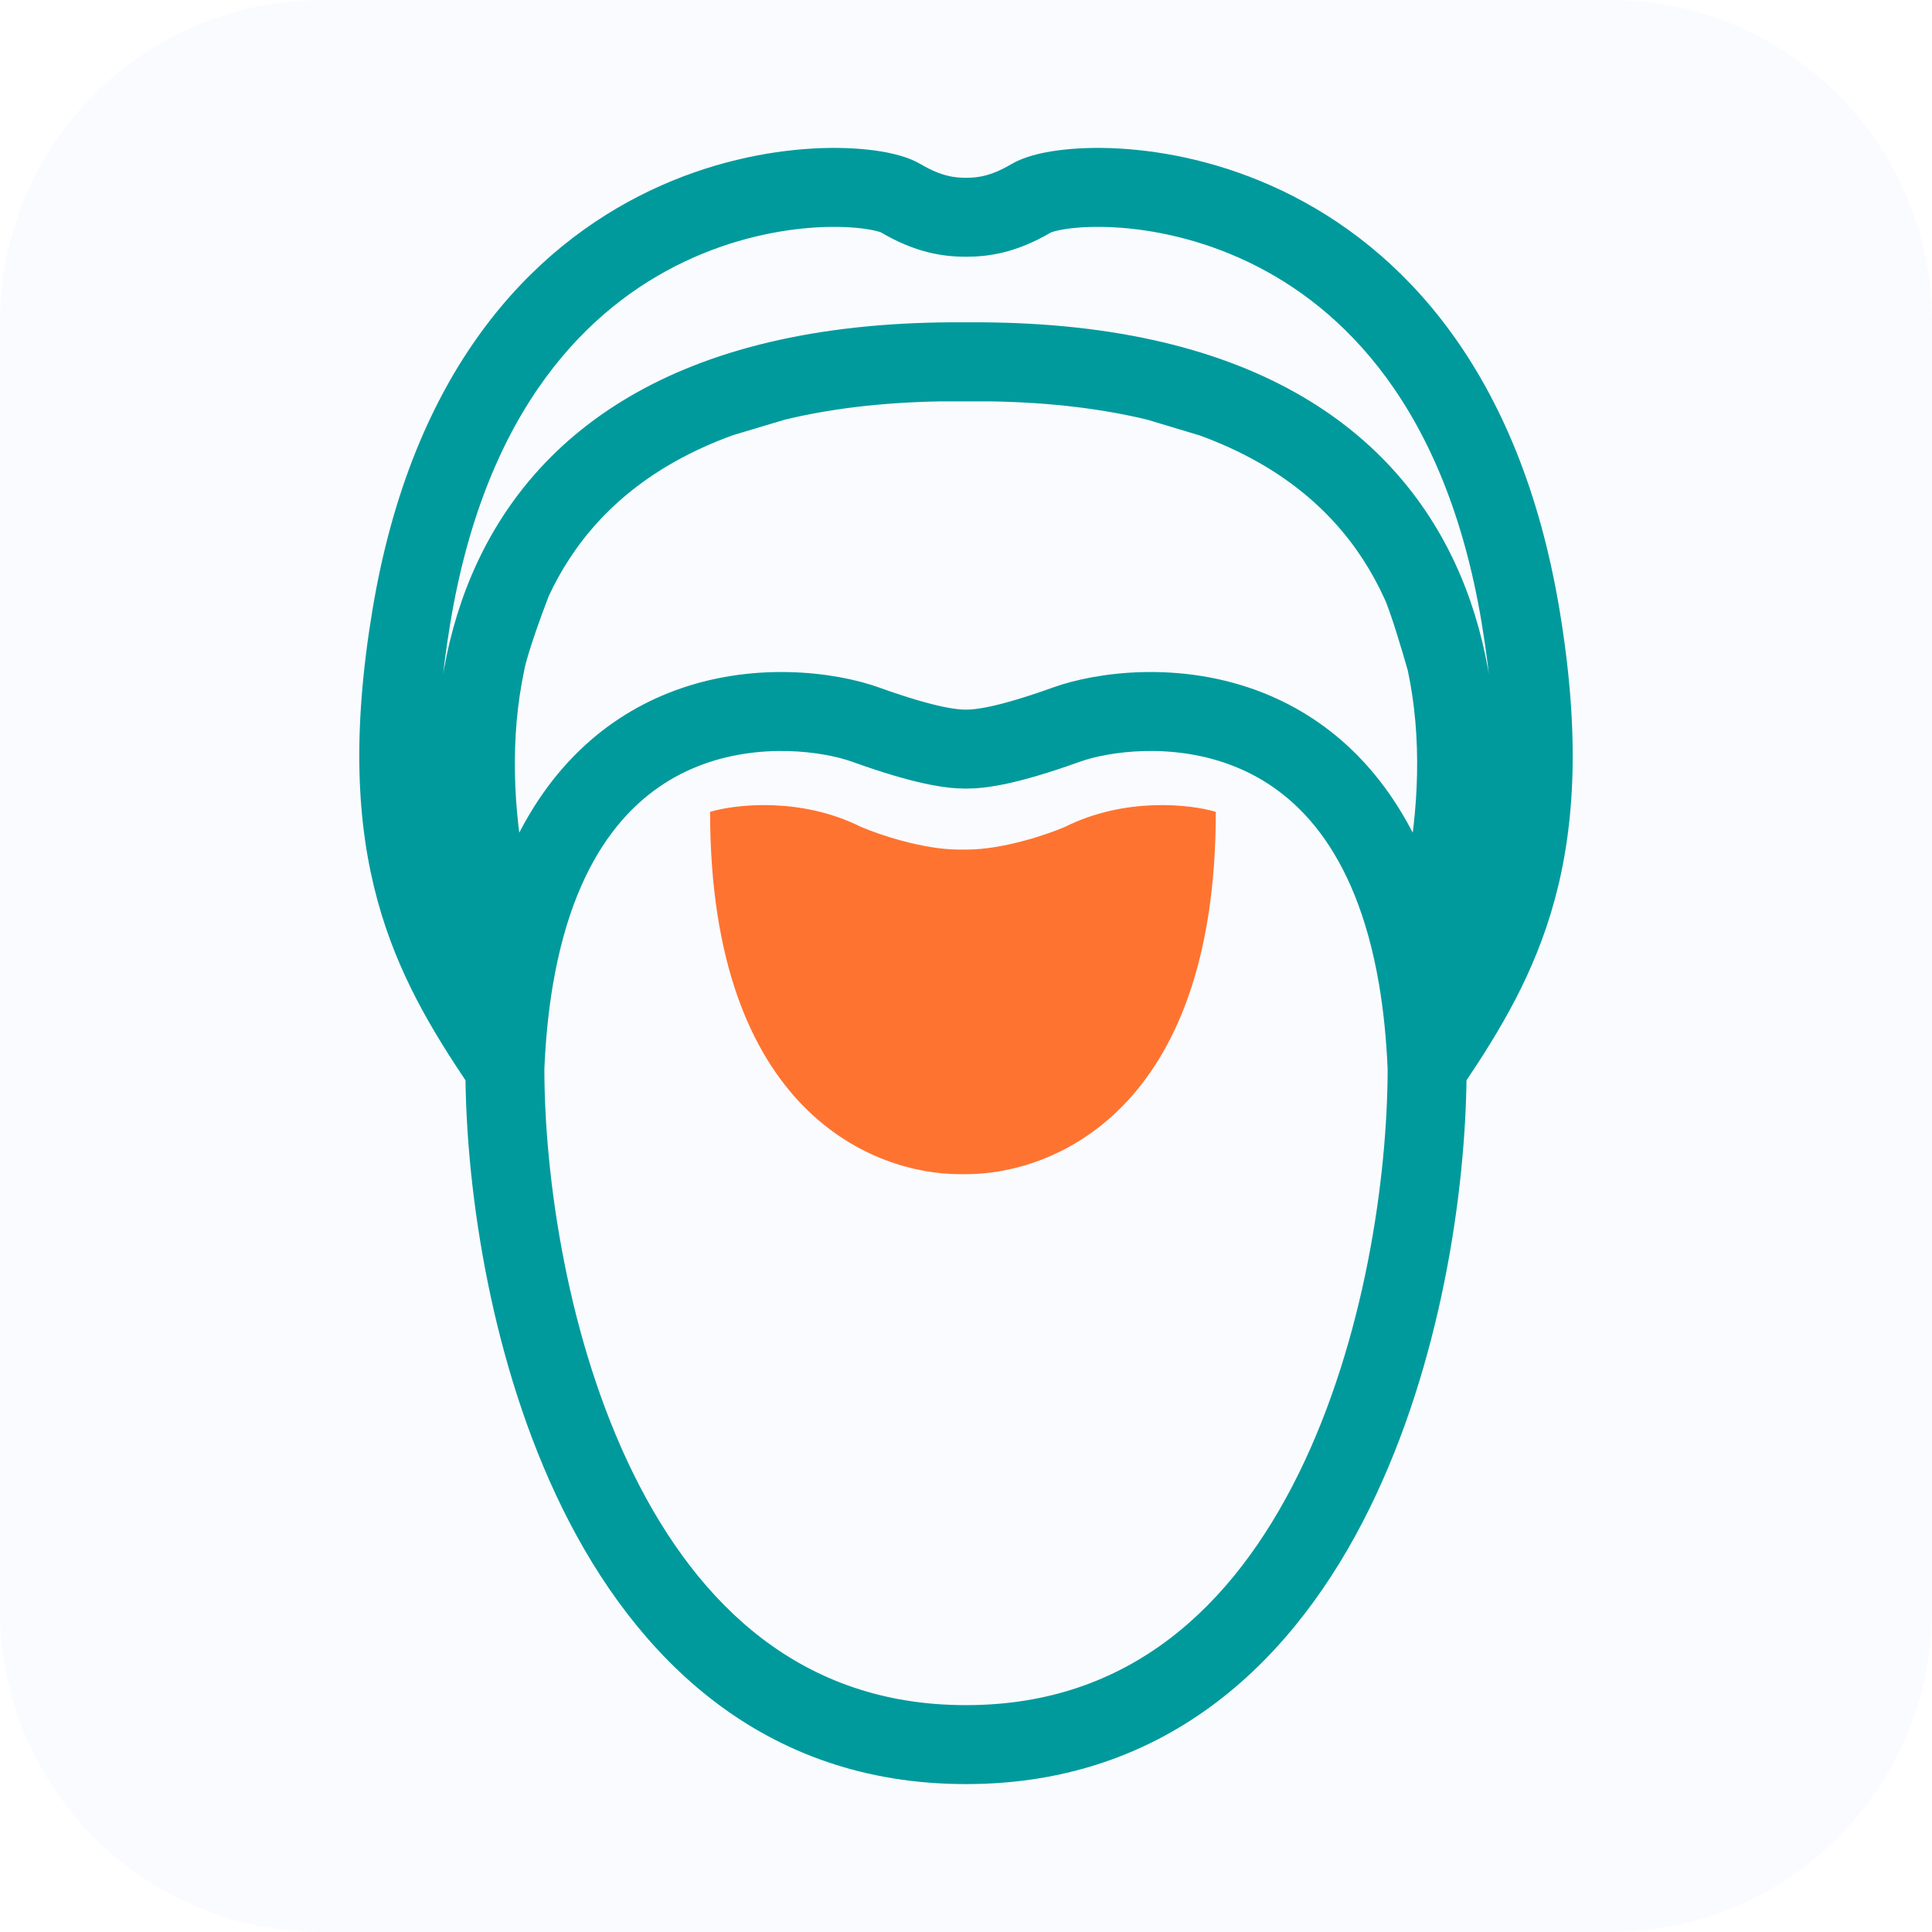
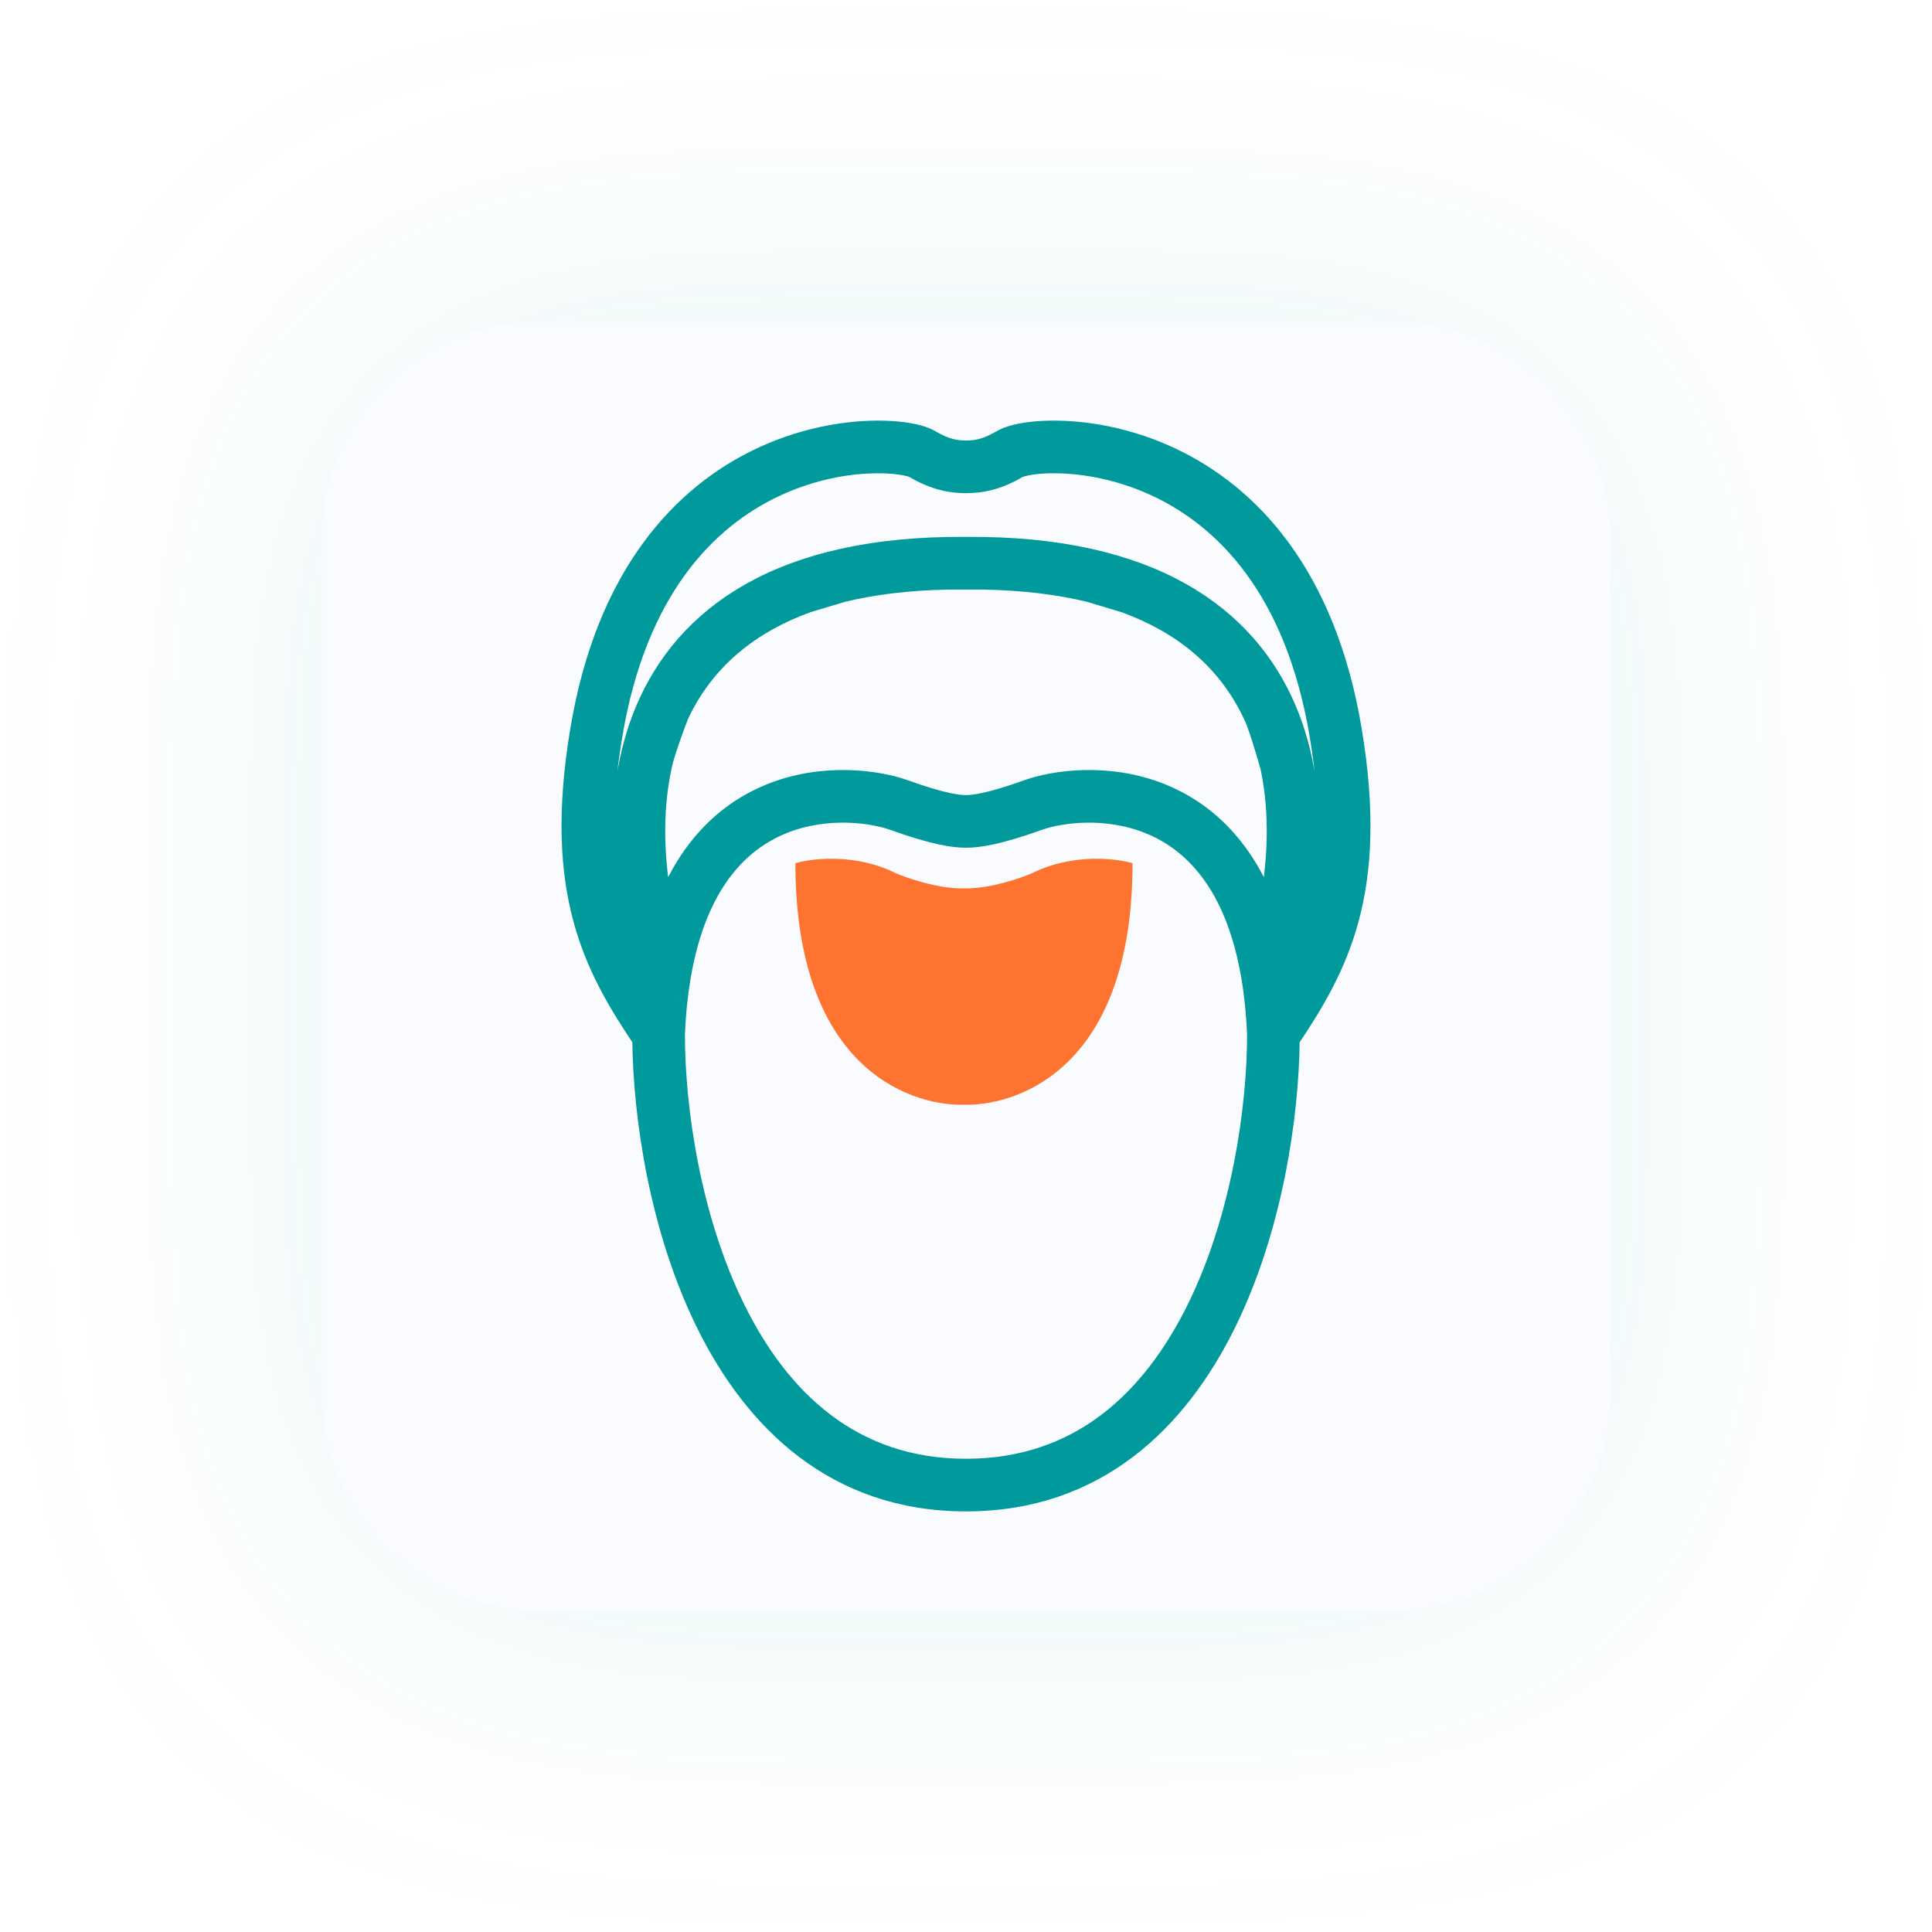
- <svg xmlns="http://www.w3.org/2000/svg" width="96" height="96" viewBox="0 0 96 96" fill="none">
-   <rect width="96" height="96" rx="16" fill="#FAFBFF" />
-   <path fill-rule="evenodd" clip-rule="evenodd" d="M45.42 8.718C44.901 8.411 44.152 8.227 43.382 8.122C42.565 8.01 41.565 7.966 40.445 8.028C38.206 8.152 35.422 8.704 32.589 10.054C26.858 12.784 21.101 18.694 19.15 30.404C18.143 36.445 18.379 40.902 19.39 44.589C20.357 48.12 22.013 50.851 23.778 53.482C23.832 59.213 25.051 67.598 28.53 74.664C32.109 81.931 38.204 88 47.984 88H48.016C57.796 88 63.891 81.931 67.469 74.664C70.949 67.598 72.168 59.213 72.222 53.482C73.987 50.851 75.643 48.12 76.611 44.589C77.621 40.902 77.856 36.445 76.85 30.404C74.899 18.694 69.142 12.784 63.411 10.054C60.578 8.704 57.794 8.152 55.555 8.028C54.435 7.966 53.435 8.01 52.618 8.122C51.848 8.227 51.099 8.411 50.58 8.718C49.42 9.404 48.628 9.483 48.016 9.483H47.984C47.372 9.483 46.58 9.404 45.42 8.718ZM30.884 73.505C34.201 80.242 39.555 85.377 47.984 85.377H48.016C56.445 85.377 61.799 80.242 65.116 73.505C68.445 66.746 69.597 58.572 69.601 53.106C69.535 51.535 69.386 50.113 69.168 48.825C67.973 41.776 64.727 38.738 61.594 37.484C58.341 36.181 54.946 36.697 53.443 37.237C50.358 38.345 48.904 38.534 48.016 38.534H47.984C47.096 38.534 45.642 38.345 42.557 37.237C41.054 36.697 37.659 36.181 34.406 37.484C31.273 38.738 28.027 41.776 26.832 48.825C26.614 50.113 26.465 51.535 26.399 53.106C26.403 58.572 27.555 66.746 30.884 73.505ZM31.938 20.08C35.852 17.882 41.1 16.611 47.995 16.666H48.005C54.9 16.611 60.148 17.882 64.062 20.08C67.993 22.287 70.502 25.387 71.967 28.835C74.807 35.521 73.693 43.417 71.81 48.731C71.83 48.858 71.85 48.986 71.868 49.115C72.785 47.507 73.55 45.831 74.081 43.895C74.968 40.659 75.223 36.597 74.263 30.835C72.443 19.913 67.19 14.759 62.283 12.422C59.796 11.237 57.353 10.755 55.41 10.647C54.438 10.594 53.607 10.634 52.973 10.721C52.656 10.764 52.401 10.818 52.209 10.871C52.114 10.898 52.041 10.922 51.989 10.943C51.938 10.963 51.916 10.975 51.916 10.975C50.289 11.938 49.02 12.107 48.016 12.107H47.984C46.98 12.107 45.71 11.938 44.084 10.975C44.081 10.973 44.059 10.962 44.011 10.943C43.959 10.922 43.886 10.898 43.791 10.871C43.599 10.818 43.344 10.764 43.027 10.721C42.393 10.634 41.562 10.594 40.59 10.647C38.647 10.755 36.204 11.237 33.717 12.422C28.81 14.759 23.557 19.913 21.737 30.835C20.777 36.597 21.032 40.659 21.919 43.895C22.45 45.831 23.215 47.507 24.132 49.115C24.151 48.986 24.17 48.858 24.19 48.731C22.307 43.417 21.193 35.521 24.033 28.835C25.498 25.387 28.007 22.287 31.938 20.08ZM47.984 35.911C47.525 35.911 46.394 35.828 43.444 34.768C41.491 34.066 37.415 33.453 33.431 35.048C30.263 36.317 27.303 38.92 25.508 43.632C24.854 40.339 24.671 36.642 25.416 33.158C25.575 32.303 26.316 30.274 26.667 29.366C27.943 26.618 30.019 24.166 33.222 22.367C34.121 21.863 35.114 21.407 36.209 21.009L38.832 20.224C41.087 19.678 43.694 19.348 46.701 19.295L49.324 19.296C52.332 19.35 54.939 19.682 57.194 20.23L59.817 21.019C60.902 21.414 61.886 21.866 62.778 22.367C66.019 24.187 68.106 26.676 69.378 29.463C69.682 30.085 70.309 32.188 70.585 33.163C71.329 36.645 71.145 40.341 70.492 43.632C68.697 38.92 65.737 36.317 62.569 35.048C58.585 33.453 54.509 34.066 52.556 34.768C49.606 35.828 48.475 35.911 48.016 35.911H47.984Z" fill="#009A9D" stroke="#009A9D" stroke-width="1.3" />
-   <path d="M42.785 41.09C39.785 39.589 36.534 39.965 35.284 40.34C35.284 55.342 43.535 58.343 47.661 58.343H48.036C52.162 58.343 60.413 55.342 60.413 40.34C59.163 39.965 55.913 39.589 52.912 41.09C52.037 41.465 49.837 42.215 48.036 42.215H47.661C45.861 42.215 43.66 41.465 42.785 41.09Z" fill="#FF7330" />
+ <svg xmlns="http://www.w3.org/2000/svg" width="144" height="144" viewBox="0 0 144 144" fill="none">
+   <g filter="url(#filter0_bd_203_84)">
+     <rect x="24" y="24" width="96" height="96" rx="16" fill="#FAFBFF" shape-rendering="crispEdges" />
+     <path fill-rule="evenodd" clip-rule="evenodd" d="M69.42 32.718C68.901 32.411 68.152 32.227 67.382 32.122C66.565 32.01 65.565 31.966 64.445 32.028C62.206 32.152 59.422 32.704 56.589 34.054C50.858 36.784 45.101 42.694 43.15 54.404C42.144 60.445 42.379 64.902 43.389 68.589C44.357 72.12 46.013 74.851 47.778 77.482C47.832 83.213 49.051 91.598 52.531 98.664C56.109 105.931 62.204 112 71.984 112H72.016C81.796 112 87.891 105.931 91.469 98.664C94.949 91.598 96.168 83.213 96.222 77.482C97.987 74.851 99.643 72.12 100.611 68.589C101.621 64.902 101.856 60.445 100.85 54.404C98.899 42.694 93.142 36.784 87.411 34.054C84.578 32.704 81.794 32.152 79.555 32.028C78.435 31.966 77.435 32.01 76.618 32.122C75.848 32.227 75.099 32.411 74.58 32.718C73.421 33.404 72.628 33.483 72.016 33.483H71.984C71.372 33.483 70.579 33.404 69.42 32.718ZM54.884 97.505C58.201 104.242 63.555 109.377 71.984 109.377H72.016C80.445 109.377 85.799 104.242 89.116 97.505C92.445 90.746 93.597 82.573 93.601 77.106C93.535 75.535 93.386 74.113 93.168 72.825C91.973 65.776 88.727 62.738 85.594 61.484C82.341 60.181 78.945 60.697 77.443 61.237C74.358 62.345 72.903 62.534 72.016 62.534H71.984C71.097 62.534 69.642 62.345 66.557 61.237C65.055 60.697 61.659 60.181 58.406 61.484C55.273 62.738 52.027 65.776 50.833 72.825C50.614 74.113 50.465 75.535 50.399 77.106C50.403 82.573 51.555 90.746 54.884 97.505ZM55.938 44.08C59.852 41.882 65.1 40.611 71.995 40.666H72.005C78.9 40.611 84.148 41.882 88.062 44.08C91.993 46.287 94.502 49.387 95.967 52.836C98.807 59.521 97.693 67.417 95.81 72.731C95.83 72.858 95.85 72.986 95.868 73.115C96.785 71.507 97.55 69.831 98.081 67.895C98.968 64.659 99.223 60.597 98.263 54.835C96.443 43.913 91.19 38.759 86.283 36.422C83.796 35.237 81.353 34.755 79.41 34.647C78.438 34.593 77.607 34.634 76.973 34.721C76.656 34.764 76.401 34.818 76.21 34.871C76.114 34.898 76.041 34.922 75.989 34.943C75.938 34.963 75.916 34.975 75.916 34.975C74.29 35.938 73.02 36.107 72.016 36.107H71.984C70.98 36.107 69.71 35.938 68.084 34.975C68.081 34.974 68.059 34.962 68.011 34.943C67.959 34.922 67.886 34.898 67.79 34.871C67.599 34.818 67.344 34.764 67.027 34.721C66.393 34.634 65.562 34.593 64.59 34.647C62.647 34.755 60.204 35.237 57.717 36.422C52.81 38.759 47.557 43.913 45.737 54.835C44.777 60.597 45.032 64.659 45.919 67.895C46.45 69.831 47.215 71.507 48.132 73.115C48.151 72.986 48.17 72.858 48.19 72.731C46.307 67.417 45.193 59.521 48.033 52.836C49.498 49.387 52.007 46.287 55.938 44.08ZM71.984 59.911C71.525 59.911 70.394 59.828 67.444 58.768C65.491 58.066 61.415 57.453 57.431 59.048C54.263 60.317 51.303 62.92 49.508 67.632C48.854 64.339 48.671 60.642 49.416 57.158C49.575 56.303 50.316 54.274 50.667 53.366C51.943 50.618 54.019 48.166 57.222 46.367C58.121 45.863 59.114 45.407 60.209 45.01L62.832 44.224C65.087 43.678 67.694 43.348 70.701 43.295L73.324 43.296C76.332 43.35 78.939 43.682 81.194 44.23L83.817 45.019C84.902 45.414 85.886 45.867 86.778 46.367C90.019 48.187 92.106 50.676 93.378 53.463C93.682 54.085 94.309 56.188 94.585 57.163C95.329 60.645 95.145 64.341 94.492 67.632C92.697 62.92 89.737 60.317 86.569 59.048C82.585 57.453 78.509 58.066 76.556 58.768C73.606 59.828 72.475 59.911 72.016 59.911H71.984Z" fill="#009A9D" stroke="#009A9D" stroke-width="1.3" />
+     <path d="M66.785 65.09C63.785 63.589 60.534 63.965 59.284 64.34C59.284 79.342 67.535 82.343 71.661 82.343H72.036C76.162 82.343 84.413 79.342 84.413 64.34C83.163 63.965 79.913 63.589 76.912 65.09C76.037 65.465 73.837 66.215 72.036 66.215H71.661C69.861 66.215 67.66 65.465 66.785 65.09Z" fill="#FF7330" />
+   </g>
+   <defs>
+     <filter id="filter0_bd_203_84" x="0" y="0" width="144" height="144" filterUnits="userSpaceOnUse" color-interpolation-filters="sRGB">
+       <feFlood flood-opacity="0" result="BackgroundImageFix" />
+       <feGaussianBlur in="BackgroundImageFix" stdDeviation="4" />
+       <feComposite in2="SourceAlpha" operator="in" result="effect1_backgroundBlur_203_84" />
+       <feColorMatrix in="SourceAlpha" type="matrix" values="0 0 0 0 0 0 0 0 0 0 0 0 0 0 0 0 0 0 127 0" result="hardAlpha" />
+       <feOffset />
+       <feGaussianBlur stdDeviation="12" />
+       <feComposite in2="hardAlpha" operator="out" />
+       <feColorMatrix type="matrix" values="0 0 0 0 0 0 0 0 0 0.604 0 0 0 0 0.616 0 0 0 0.1 0" />
+       <feBlend mode="normal" in2="effect1_backgroundBlur_203_84" result="effect2_dropShadow_203_84" />
+       <feBlend mode="normal" in="SourceGraphic" in2="effect2_dropShadow_203_84" result="shape" />
+     </filter>
+   </defs>
</svg>
